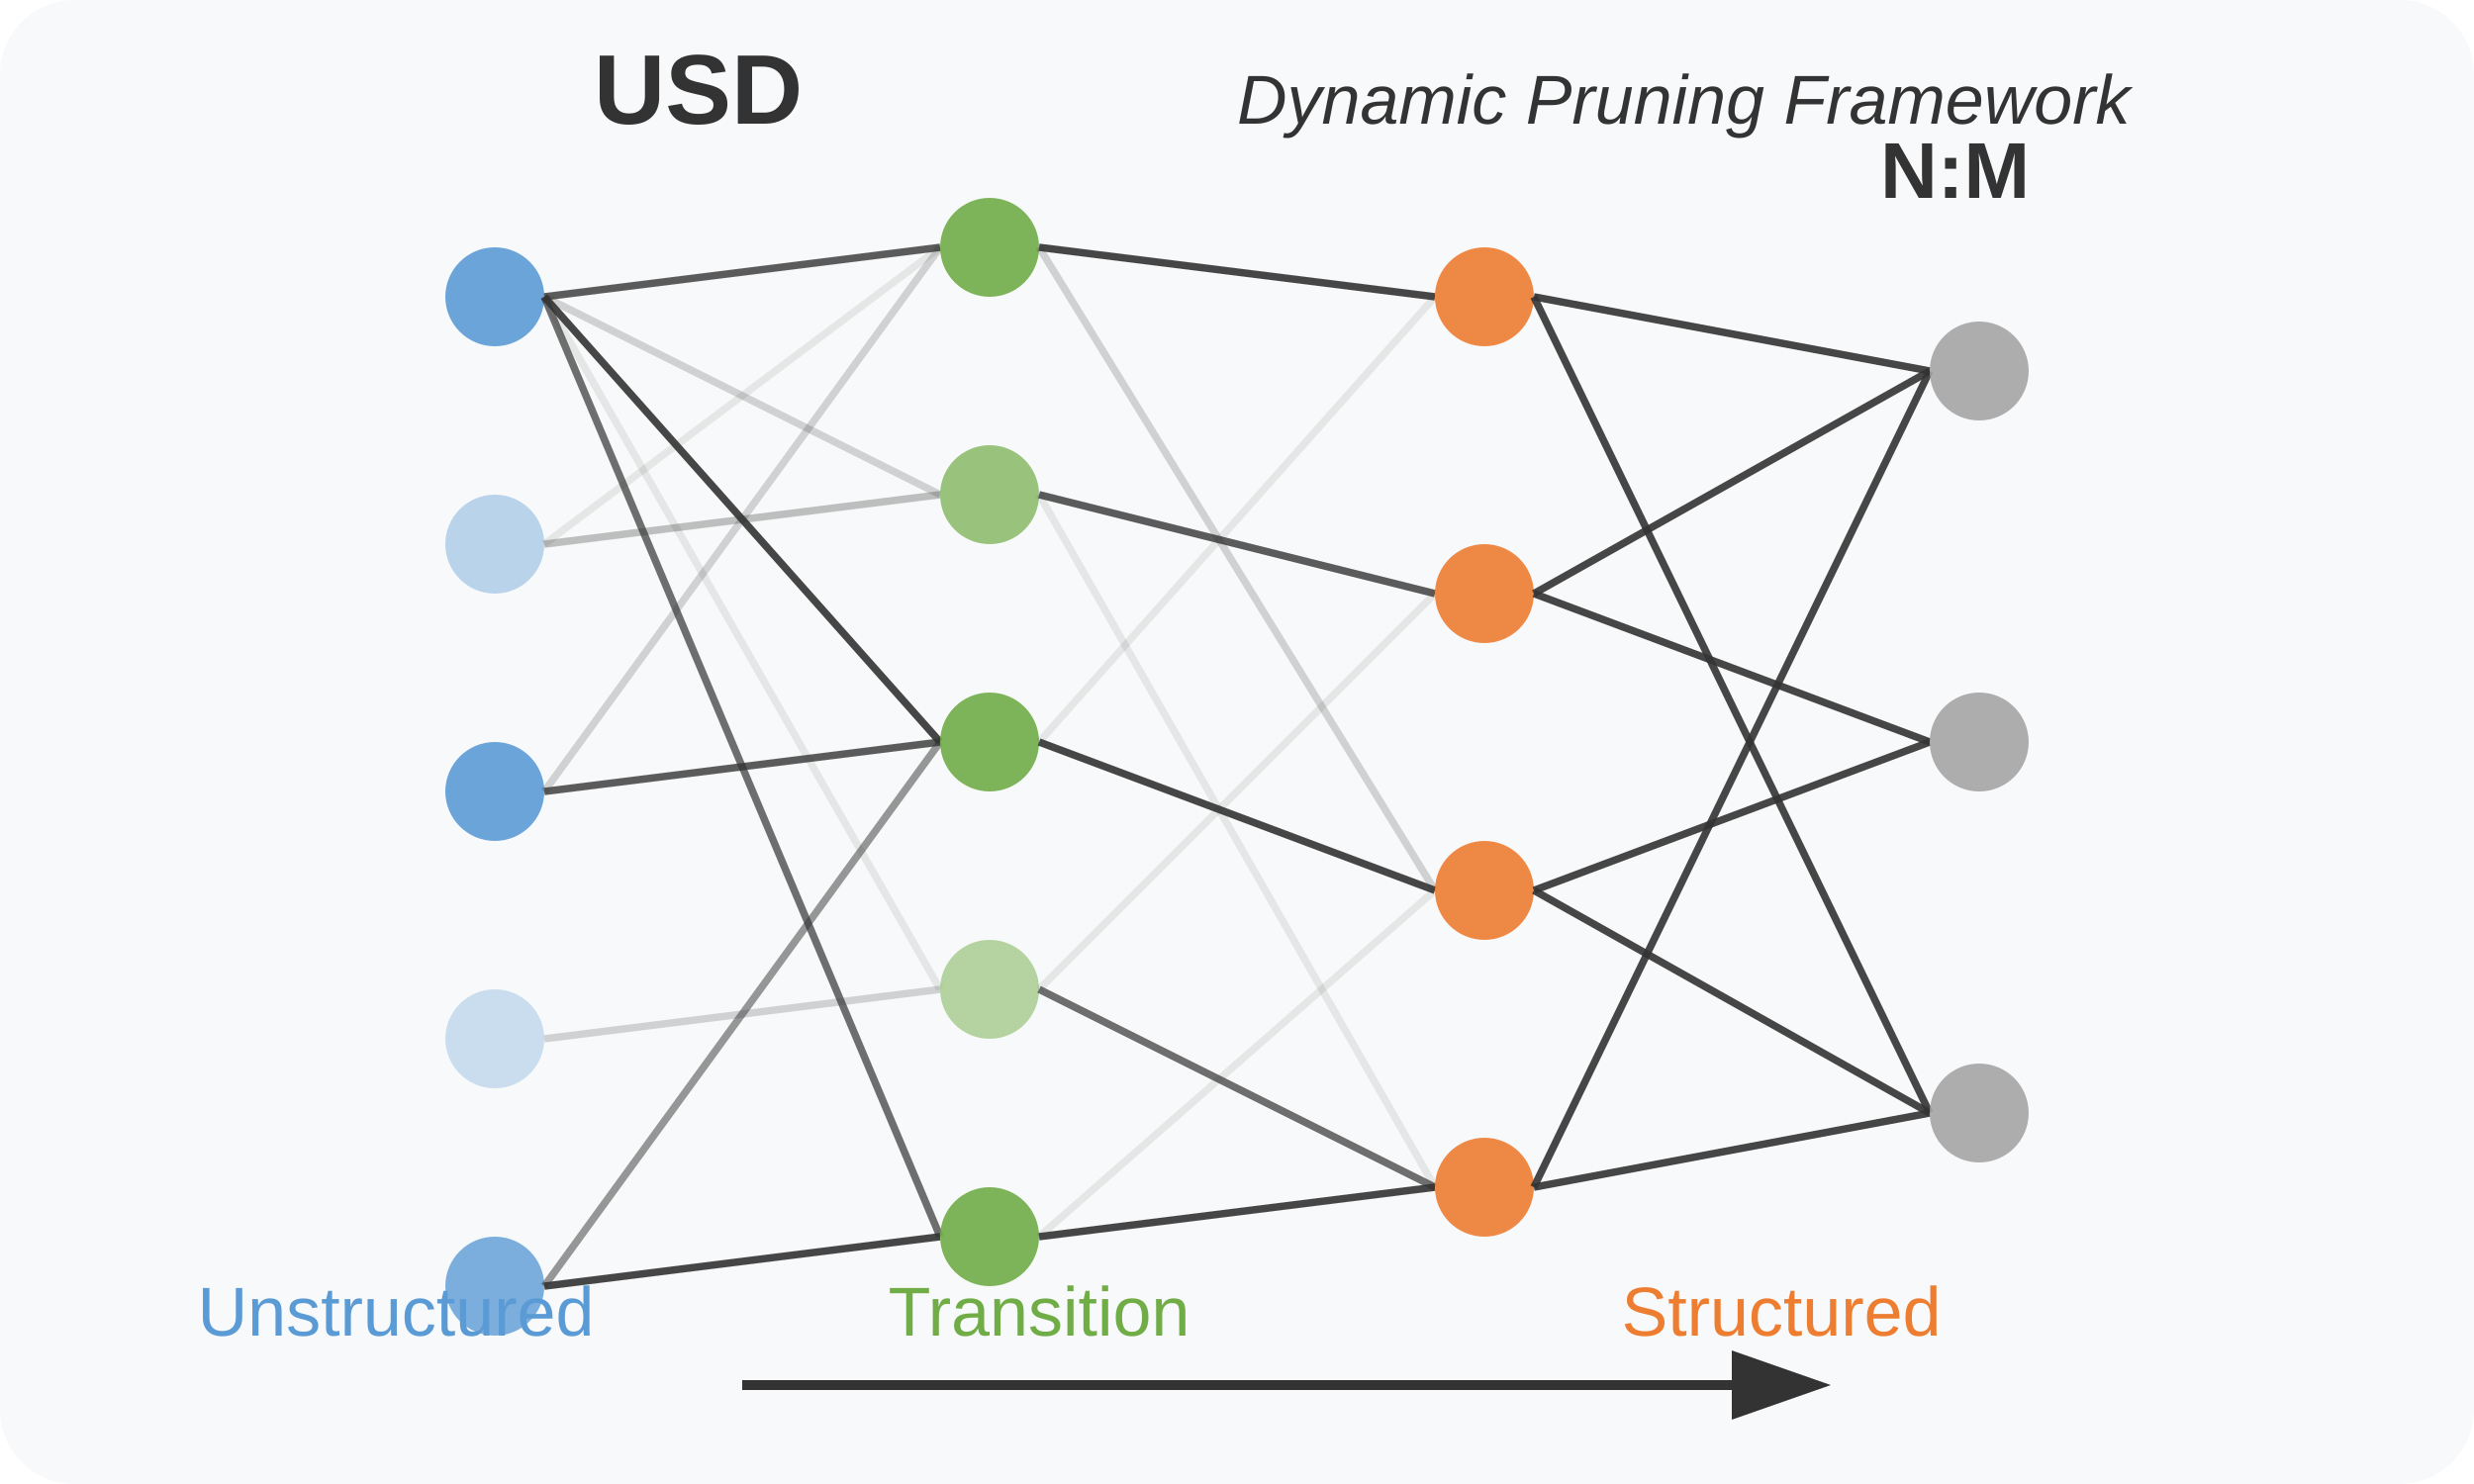
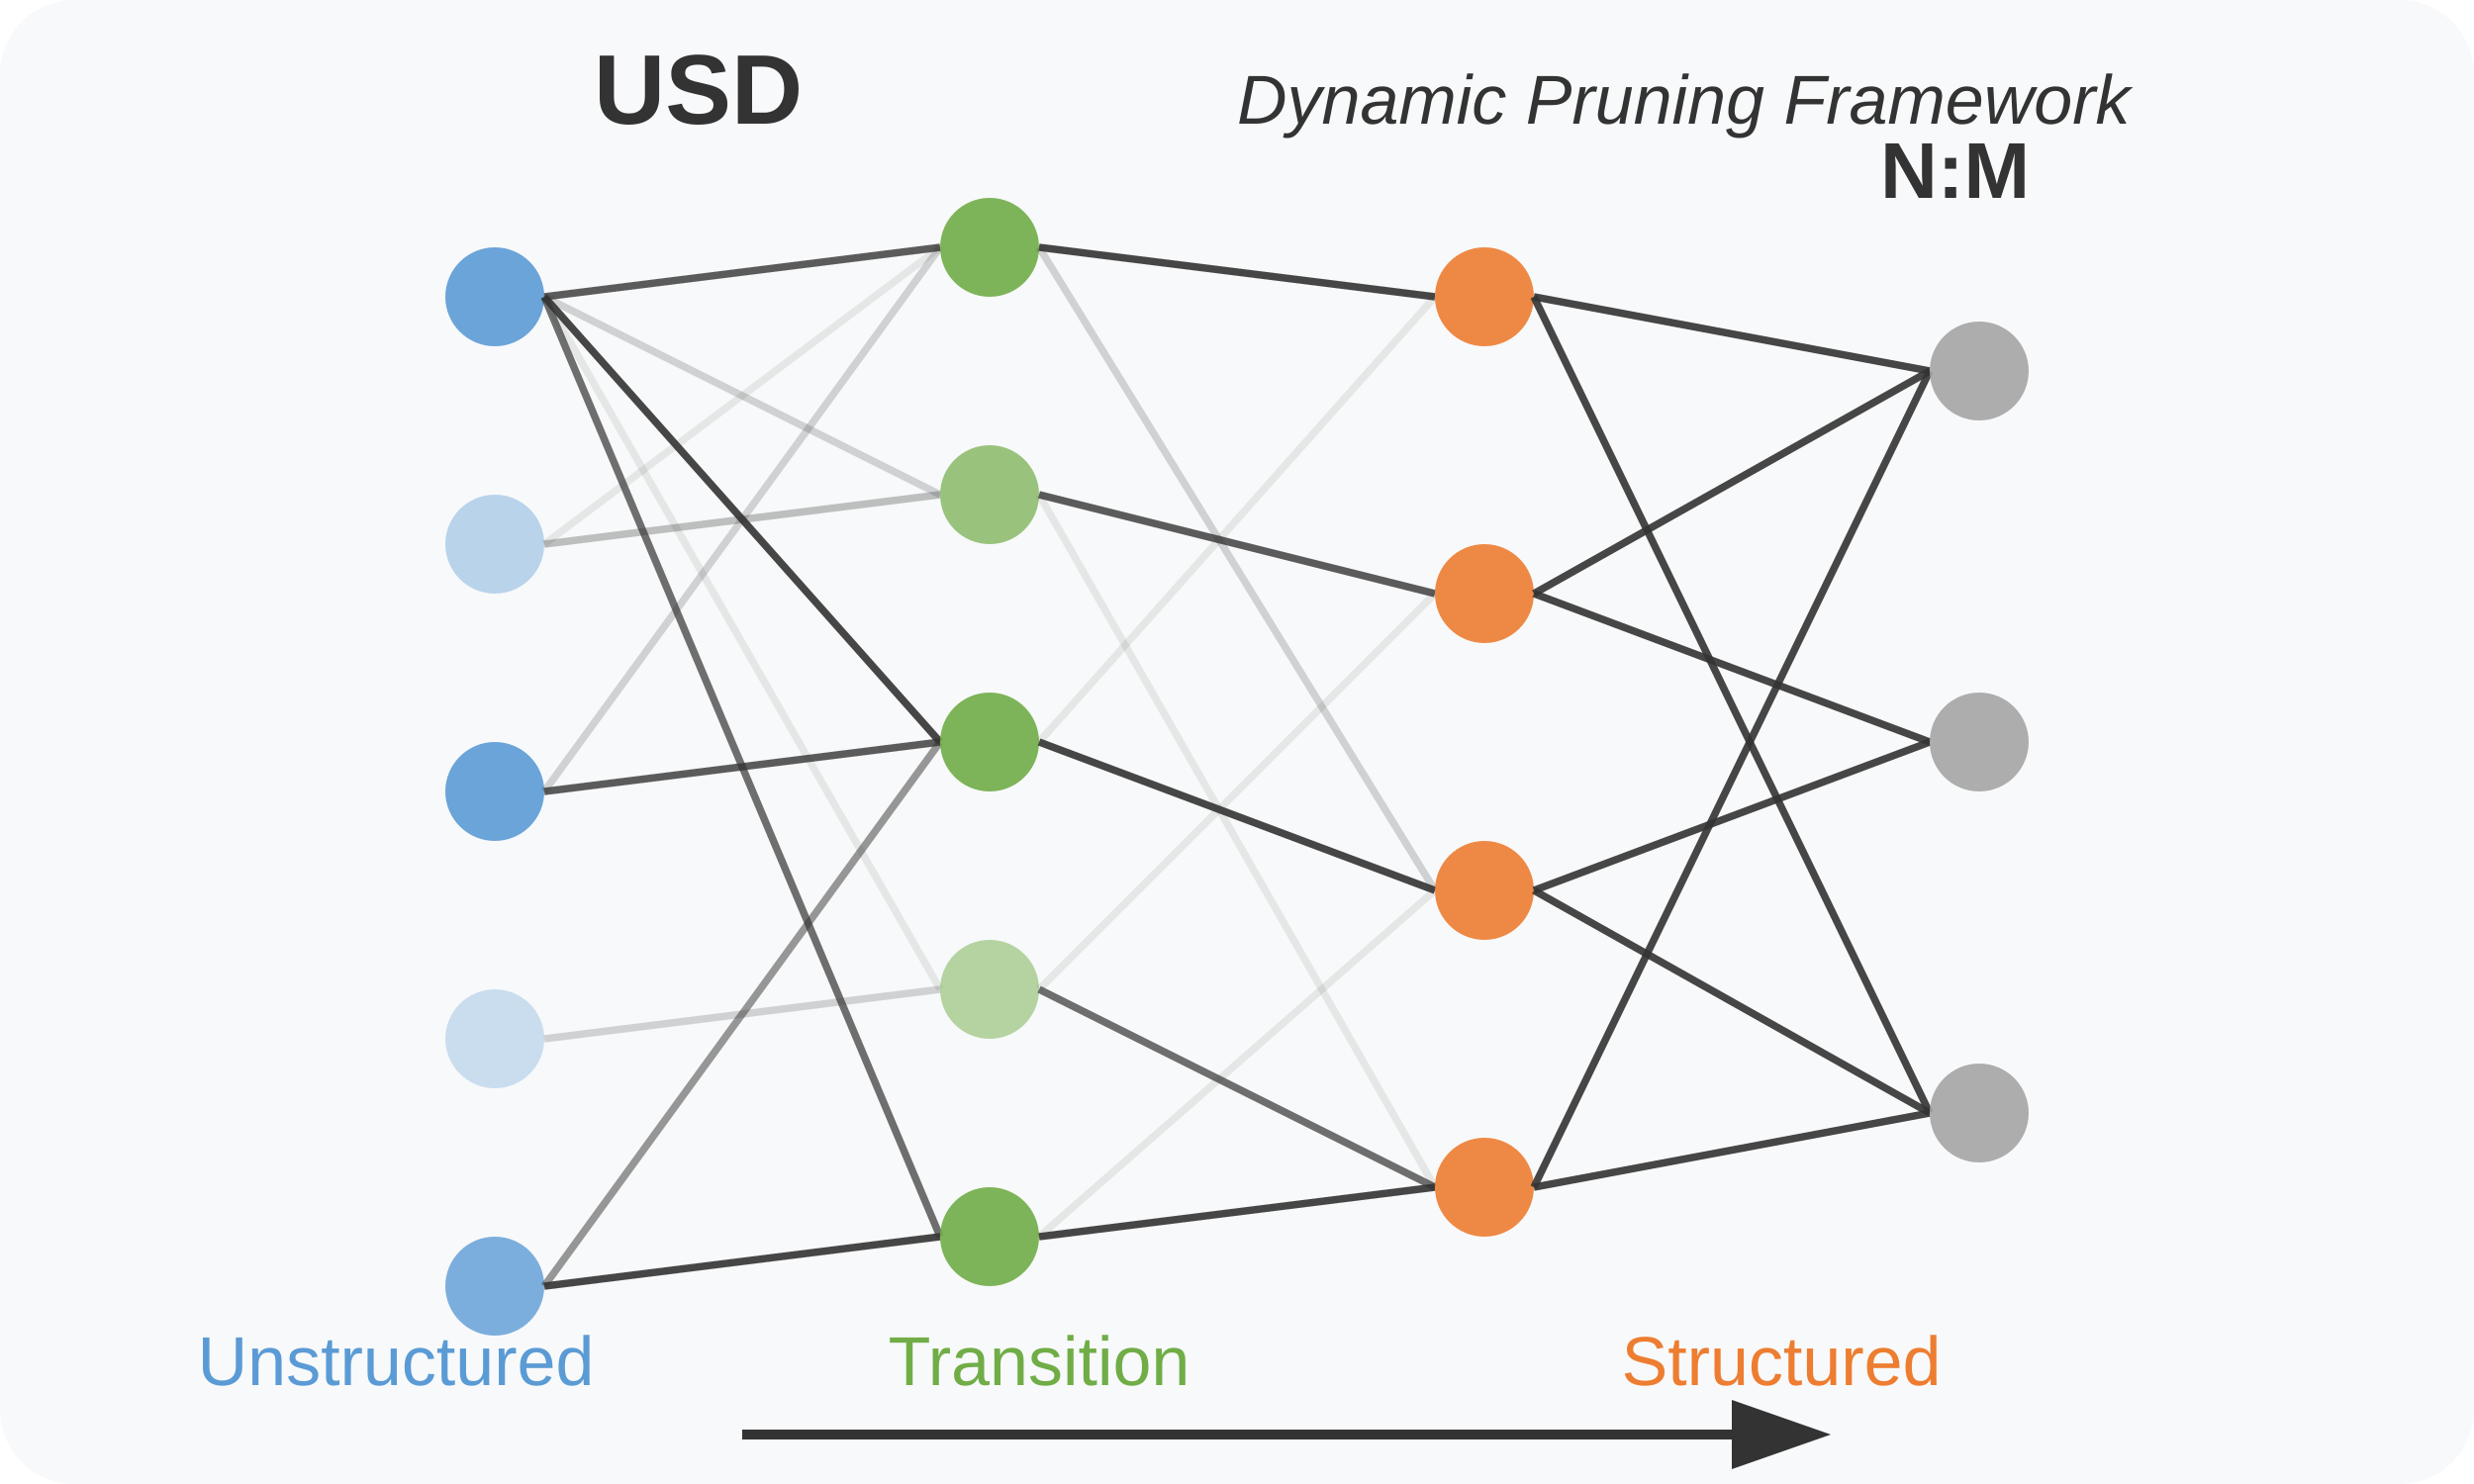
<svg xmlns="http://www.w3.org/2000/svg" viewBox="0 0 500 300">
  <rect width="500" height="300" fill="#f8f9fa" rx="15" ry="15" />
  <g id="layer1">
    <circle cx="100" cy="60" r="10" fill="#5b9bd5" opacity="0.9" />
    <circle cx="100" cy="110" r="10" fill="#5b9bd5" opacity="0.4" />
    <circle cx="100" cy="160" r="10" fill="#5b9bd5" opacity="0.9" />
    <circle cx="100" cy="210" r="10" fill="#5b9bd5" opacity="0.3" />
    <circle cx="100" cy="260" r="10" fill="#5b9bd5" opacity="0.8" />
    <line x1="110" y1="60" x2="190" y2="50" stroke="#333" stroke-width="1.5" opacity="0.8" />
    <line x1="110" y1="60" x2="190" y2="100" stroke="#333" stroke-width="1.5" opacity="0.2" />
    <line x1="110" y1="60" x2="190" y2="150" stroke="#333" stroke-width="1.5" opacity="0.9" />
    <line x1="110" y1="60" x2="190" y2="200" stroke="#333" stroke-width="1.5" opacity="0.1" />
    <line x1="110" y1="60" x2="190" y2="250" stroke="#333" stroke-width="1.5" opacity="0.7" />
    <line x1="110" y1="110" x2="190" y2="50" stroke="#333" stroke-width="1.5" opacity="0.1" />
    <line x1="110" y1="110" x2="190" y2="100" stroke="#333" stroke-width="1.5" opacity="0.3" />
    <line x1="110" y1="160" x2="190" y2="150" stroke="#333" stroke-width="1.5" opacity="0.8" />
    <line x1="110" y1="210" x2="190" y2="200" stroke="#333" stroke-width="1.5" opacity="0.2" />
    <line x1="110" y1="260" x2="190" y2="250" stroke="#333" stroke-width="1.5" opacity="0.9" />
    <line x1="110" y1="160" x2="190" y2="50" stroke="#333" stroke-width="1.5" opacity="0.2" />
    <line x1="110" y1="260" x2="190" y2="150" stroke="#333" stroke-width="1.5" opacity="0.5" />
  </g>
  <g id="layer2">
    <circle cx="200" cy="50" r="10" fill="#70ad47" opacity="0.9" />
    <circle cx="200" cy="100" r="10" fill="#70ad47" opacity="0.7" />
    <circle cx="200" cy="150" r="10" fill="#70ad47" opacity="0.9" />
    <circle cx="200" cy="200" r="10" fill="#70ad47" opacity="0.5" />
    <circle cx="200" cy="250" r="10" fill="#70ad47" opacity="0.9" />
    <line x1="210" y1="50" x2="290" y2="60" stroke="#333" stroke-width="1.5" opacity="0.9" />
    <line x1="210" y1="50" x2="290" y2="120" stroke="#333" stroke-width="1.5" opacity="0" />
    <line x1="210" y1="50" x2="290" y2="180" stroke="#333" stroke-width="1.5" opacity="0.2" />
    <line x1="210" y1="50" x2="290" y2="240" stroke="#333" stroke-width="1.5" opacity="0" />
    <line x1="210" y1="100" x2="290" y2="60" stroke="#333" stroke-width="1.5" opacity="0" />
    <line x1="210" y1="100" x2="290" y2="120" stroke="#333" stroke-width="1.5" opacity="0.8" />
    <line x1="210" y1="100" x2="290" y2="180" stroke="#333" stroke-width="1.5" opacity="0" />
    <line x1="210" y1="100" x2="290" y2="240" stroke="#333" stroke-width="1.5" opacity="0.1" />
    <line x1="210" y1="150" x2="290" y2="60" stroke="#333" stroke-width="1.5" opacity="0.1" />
    <line x1="210" y1="150" x2="290" y2="120" stroke="#333" stroke-width="1.5" opacity="0" />
    <line x1="210" y1="150" x2="290" y2="180" stroke="#333" stroke-width="1.5" opacity="0.9" />
    <line x1="210" y1="150" x2="290" y2="240" stroke="#333" stroke-width="1.5" opacity="0" />
    <line x1="210" y1="200" x2="290" y2="60" stroke="#333" stroke-width="1.5" opacity="0" />
    <line x1="210" y1="200" x2="290" y2="120" stroke="#333" stroke-width="1.5" opacity="0.1" />
    <line x1="210" y1="200" x2="290" y2="180" stroke="#333" stroke-width="1.5" opacity="0" />
    <line x1="210" y1="200" x2="290" y2="240" stroke="#333" stroke-width="1.5" opacity="0.7" />
    <line x1="210" y1="250" x2="290" y2="60" stroke="#333" stroke-width="1.5" opacity="0" />
    <line x1="210" y1="250" x2="290" y2="120" stroke="#333" stroke-width="1.5" opacity="0" />
    <line x1="210" y1="250" x2="290" y2="180" stroke="#333" stroke-width="1.5" opacity="0.1" />
    <line x1="210" y1="250" x2="290" y2="240" stroke="#333" stroke-width="1.5" opacity="0.9" />
  </g>
  <g id="layer3">
    <circle cx="300" cy="60" r="10" fill="#ed7d31" opacity="0.9" />
    <circle cx="300" cy="120" r="10" fill="#ed7d31" opacity="0.9" />
    <circle cx="300" cy="180" r="10" fill="#ed7d31" opacity="0.9" />
    <circle cx="300" cy="240" r="10" fill="#ed7d31" opacity="0.9" />
    <line x1="310" y1="60" x2="390" y2="75" stroke="#333" stroke-width="1.5" opacity="0.9" />
    <line x1="310" y1="60" x2="390" y2="150" stroke="#333" stroke-width="1.5" opacity="0" />
    <line x1="310" y1="60" x2="390" y2="225" stroke="#333" stroke-width="1.5" opacity="0.9" />
    <line x1="310" y1="120" x2="390" y2="75" stroke="#333" stroke-width="1.5" opacity="0.9" />
    <line x1="310" y1="120" x2="390" y2="150" stroke="#333" stroke-width="1.5" opacity="0.9" />
    <line x1="310" y1="120" x2="390" y2="225" stroke="#333" stroke-width="1.5" opacity="0" />
    <line x1="310" y1="180" x2="390" y2="75" stroke="#333" stroke-width="1.5" opacity="0" />
    <line x1="310" y1="180" x2="390" y2="150" stroke="#333" stroke-width="1.5" opacity="0.9" />
    <line x1="310" y1="180" x2="390" y2="225" stroke="#333" stroke-width="1.5" opacity="0.9" />
    <line x1="310" y1="240" x2="390" y2="75" stroke="#333" stroke-width="1.5" opacity="0.9" />
    <line x1="310" y1="240" x2="390" y2="150" stroke="#333" stroke-width="1.5" opacity="0" />
    <line x1="310" y1="240" x2="390" y2="225" stroke="#333" stroke-width="1.5" opacity="0.9" />
  </g>
  <g id="layer4">
    <circle cx="400" cy="75" r="10" fill="#a5a5a5" opacity="0.9" />
    <circle cx="400" cy="150" r="10" fill="#a5a5a5" opacity="0.9" />
    <circle cx="400" cy="225" r="10" fill="#a5a5a5" opacity="0.9" />
  </g>
  <defs>
    <marker id="arrowhead" markerWidth="10" markerHeight="7" refX="0" refY="3.5" orient="auto">
      <polygon points="0 0, 10 3.5, 0 7" fill="#333" />
    </marker>
  </defs>
-   <line x1="150" y1="280" x2="350" y2="280" stroke="#333" stroke-width="2" marker-end="url(#arrowhead)" />
+   <line x1="150" y1="290" x2="350" y2="290" stroke="#333" stroke-width="2" marker-end="url(#arrowhead)" />
  <text x="120" y="25" font-family="Arial" font-weight="bold" font-size="20" fill="#333">USD</text>
-   <text x="80" y="270" font-family="Arial" font-size="14" fill="#5b9bd5" text-anchor="middle">Unstructured</text>
-   <text x="210" y="270" font-family="Arial" font-size="14" fill="#70ad47" text-anchor="middle">Transition</text>
-   <text x="360" y="270" font-family="Arial" font-size="14" fill="#ed7d31" text-anchor="middle">Structured</text>
+   <text x="80" y="280" font-family="Arial" font-size="14" fill="#5b9bd5" text-anchor="middle">Unstructured</text>
+   <text x="210" y="280" font-family="Arial" font-size="14" fill="#70ad47" text-anchor="middle">Transition</text>
+   <text x="360" y="280" font-family="Arial" font-size="14" fill="#ed7d31" text-anchor="middle">Structured</text>
  <text x="380" y="40" font-family="Arial" font-weight="bold" font-size="16" fill="#333">N:M</text>
  <text x="250" y="25" font-family="Arial" font-style="italic" font-size="14" fill="#333">Dynamic Pruning Framework</text>
</svg>
